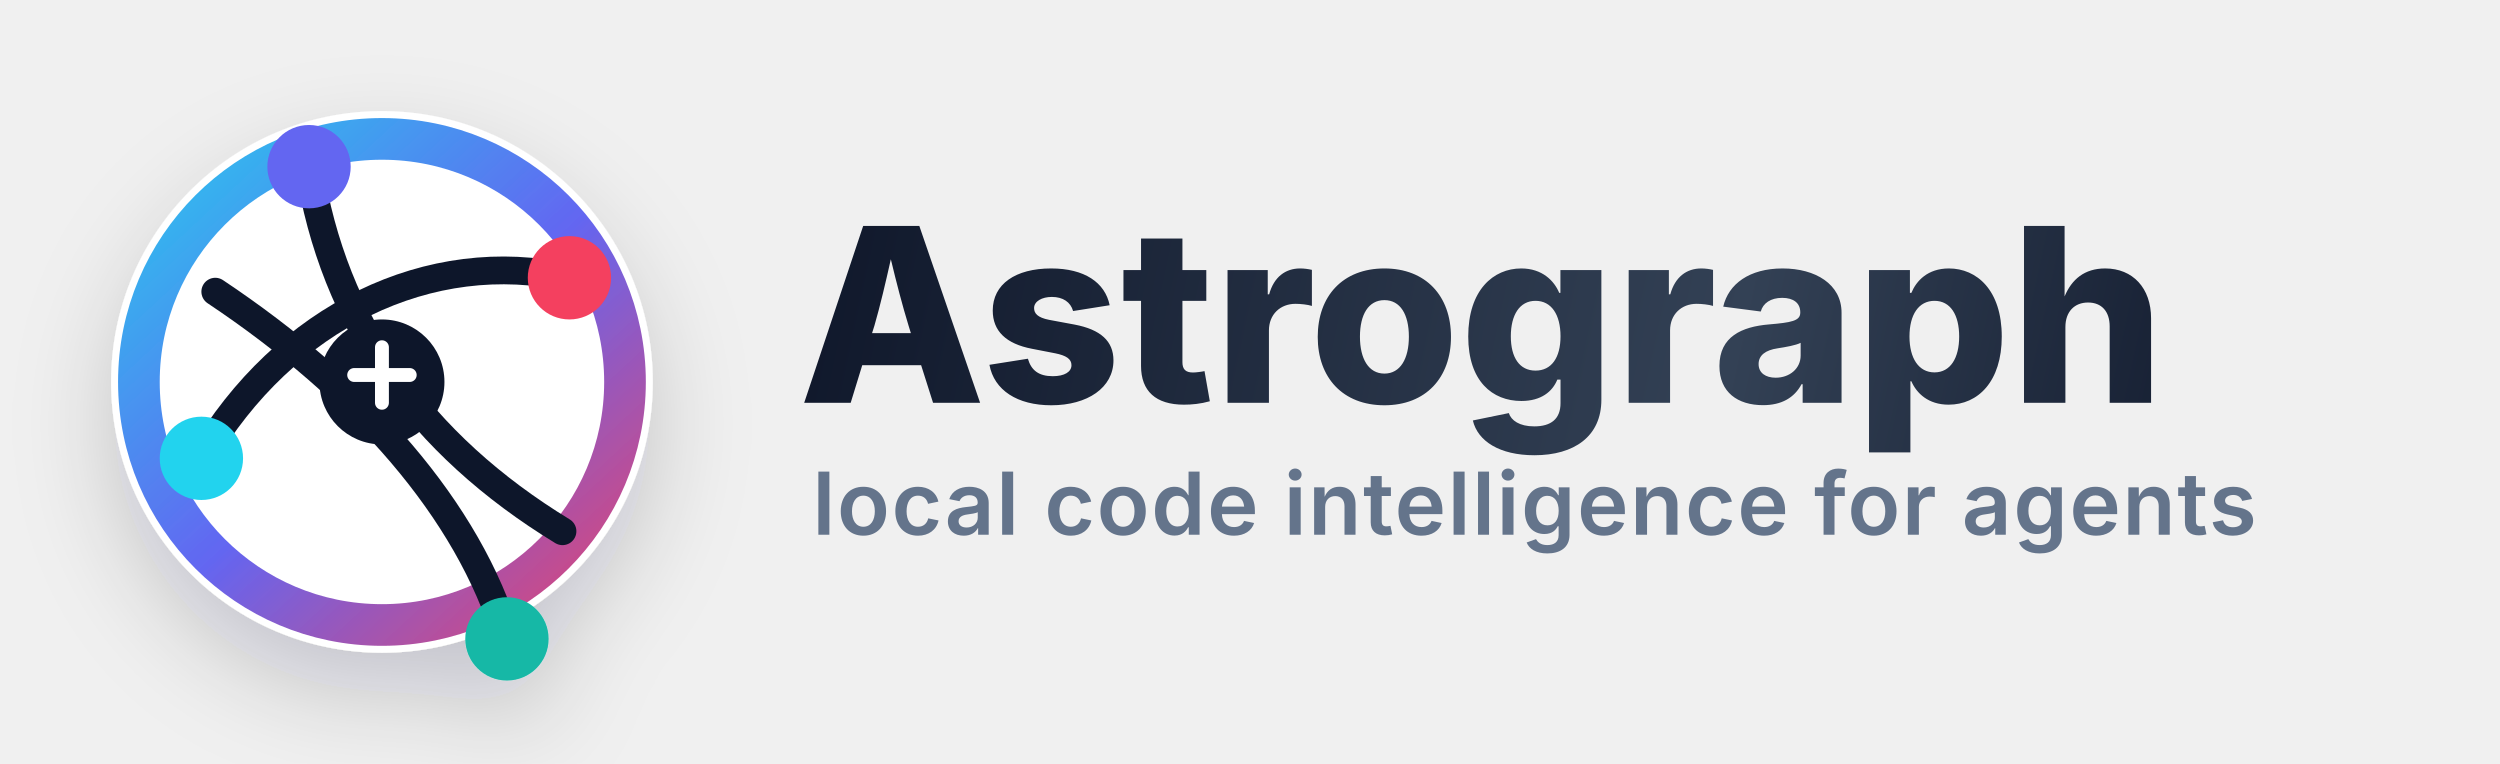
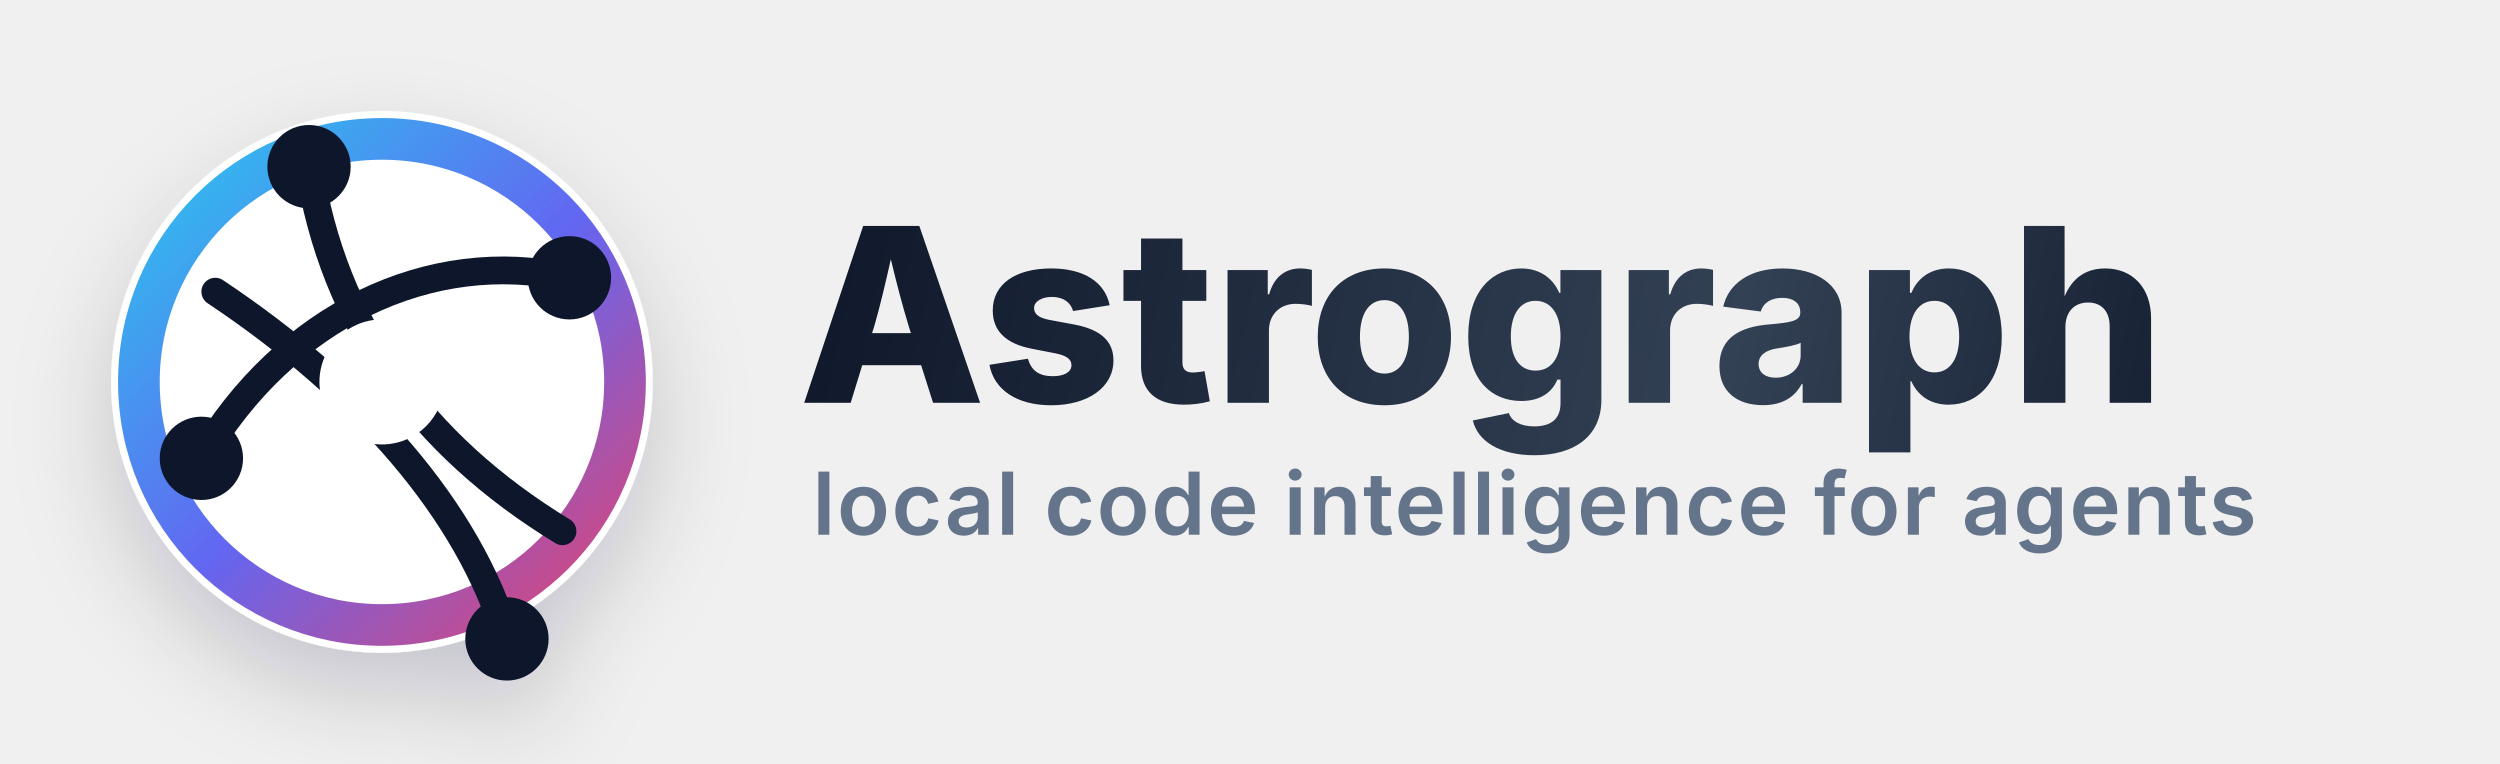
<svg xmlns="http://www.w3.org/2000/svg" width="720" height="220" viewBox="0 0 720 220" fill="none" role="img" aria-labelledby="title desc">
  <defs>
    <linearGradient id="markGradient" x1="38" y1="24" x2="190" y2="188" gradientUnits="userSpaceOnUse">
      <stop offset="0" stop-color="#22D3EE" />
      <stop offset="0.52" stop-color="#6366F1" />
      <stop offset="1" stop-color="#F43F5E" />
    </linearGradient>
+     <linearGradient id="markGradientDark" x1="38" y1="24" x2="190" y2="188" gradientUnits="userSpaceOnUse">
+       <stop offset="0" stop-color="#67E8F9" />
+       <stop offset="0.52" stop-color="#A78BFA" />
+       <stop offset="1" stop-color="#FB7185" />
+     </linearGradient>
    <linearGradient id="wordGradient" x1="230" y1="62" x2="658" y2="154" gradientUnits="userSpaceOnUse">
      <stop offset="0" stop-color="#0F172A" />
      <stop offset="0.62" stop-color="#334155" />
      <stop offset="1" stop-color="#0F172A" />
    </linearGradient>
+     <linearGradient id="wordGradientDark" x1="230" y1="62" x2="658" y2="154" gradientUnits="userSpaceOnUse">
+       <stop offset="0" stop-color="#F8FAFC" />
+       <stop offset="0.62" stop-color="#CBD5E1" />
+       <stop offset="1" stop-color="#94A3B8" />
+     </linearGradient>
    <filter id="softShadow" x="0" y="0" width="220" height="220" filterUnits="userSpaceOnUse" color-interpolation-filters="sRGB">
      <feDropShadow dx="0" dy="12" stdDeviation="14" flood-color="#0F172A" flood-opacity="0.18" />
    </filter>
+     <filter id="softShadowDark" x="0" y="0" width="220" height="220" filterUnits="userSpaceOnUse" color-interpolation-filters="sRGB">
+       <feDropShadow dx="0" dy="12" stdDeviation="14" flood-color="#E2E8F0" flood-opacity="0.16" />
+     </filter>
+     <style>
+       .iconShadow { filter: url(#softShadow); }
+       .iconBg { fill: #FFFFFF; }
+       .iconRing { fill: none; stroke: url(#markGradient); stroke-width: 12; }
+       .orbitLine { fill: none; stroke: #0F172A; stroke-width: 8; stroke-linecap: round; }
+       .orbitNode { fill: #0F172A; }
+       .centerCut { fill: #FFFFFF; }
+       .centerTextStroke { fill: none; stroke: #FFFFFF; stroke-width: 4; stroke-linecap: round; }
+       .wordmark { fill: url(#wordGradient); stroke: none; stroke-width: 0; }
+       .subtitle { fill: #64748B; }
+ 
+       @media (prefers-color-scheme: dark) {
+         .iconShadow { filter: url(#softShadowDark); }
+         .iconBg { fill: #0B1220; }
+         .iconRing { stroke: url(#markGradientDark); }
+         .orbitLine { stroke: #E2E8F0; }
+         .orbitNode { fill: #E2E8F0; }
+         .centerCut { fill: #0F172A; }
+         .centerTextStroke { stroke: #0B1220; }
+         .wordmark { fill: url(#wordGradientDark); stroke: #0F172A; stroke-width: 0.8; paint-order: stroke fill; }
+         .subtitle { fill: #94A3B8; }
+       }
+     </style>
  </defs>
-   <g filter="url(#softShadow)">
-     <circle cx="110" cy="110" r="78" fill="#FFFFFF" />
-     <circle cx="110" cy="110" r="70" stroke="url(#markGradient)" stroke-width="12" />
-     <path d="M58 132C82 91 124 71 164 80" stroke="#0F172A" stroke-width="8" stroke-linecap="round" />
-     <path d="M62 84C104 112 135 147 146 184" stroke="#0F172A" stroke-width="8" stroke-linecap="round" />
-     <path d="M89 48C96 93 121 128 162 153" stroke="#0F172A" stroke-width="8" stroke-linecap="round" />
-     <circle cx="58" cy="132" r="12" fill="#22D3EE" />
-     <circle cx="89" cy="48" r="12" fill="#6366F1" />
-     <circle cx="164" cy="80" r="12" fill="#F43F5E" />
-     <circle cx="146" cy="184" r="12" fill="#14B8A6" />
-     <circle cx="110" cy="110" r="18" fill="#0F172A" />
-     <path d="M102 108H118M110 100V116" stroke="#FFFFFF" stroke-width="4" stroke-linecap="round" />
+   <g class="iconShadow">
+     <circle class="iconBg" cx="110" cy="110" r="78" />
+     <circle cx="110" cy="110" r="70" class="iconRing" />
+     <path d="M58 132C82 91 124 71 164 80" class="orbitLine" />
+     <path d="M62 84C104 112 135 147 146 184" class="orbitLine" />
+     <path d="M89 48C96 93 121 128 162 153" class="orbitLine" />
+     <circle cx="58" cy="132" r="12" class="orbitNode" />
+     <circle cx="89" cy="48" r="12" class="orbitNode" />
+     <circle cx="164" cy="80" r="12" class="orbitNode" />
+     <circle cx="146" cy="184" r="12" class="orbitNode" />
+     <circle cx="110" cy="110" r="18" class="centerCut" />
+     <path d="M102 108H118M110 100V116" class="centerTextStroke" />
  </g>
  <g>
-     <text x="230" y="116" fill="url(#wordGradient)" font-family="Inter, ui-sans-serif, system-ui, -apple-system, BlinkMacSystemFont, Segoe UI, sans-serif" font-size="70" font-weight="800" letter-spacing="0">Astrograph</text>
-     <text x="234" y="154" fill="#64748B" font-family="Inter, ui-sans-serif, system-ui, -apple-system, BlinkMacSystemFont, Segoe UI, sans-serif" font-size="25" font-weight="600" letter-spacing="0.5">local code intelligence for agents</text>
+     <text x="230" y="116" class="wordmark" font-family="Inter, ui-sans-serif, system-ui, -apple-system, BlinkMacSystemFont, Segoe UI, sans-serif" font-size="70" font-weight="800" letter-spacing="0">Astrograph</text>
+     <text x="234" y="154" class="subtitle" font-family="Inter, ui-sans-serif, system-ui, -apple-system, BlinkMacSystemFont, Segoe UI, sans-serif" font-size="25" font-weight="600" letter-spacing="0.5">local code intelligence for agents</text>
  </g>
</svg>
